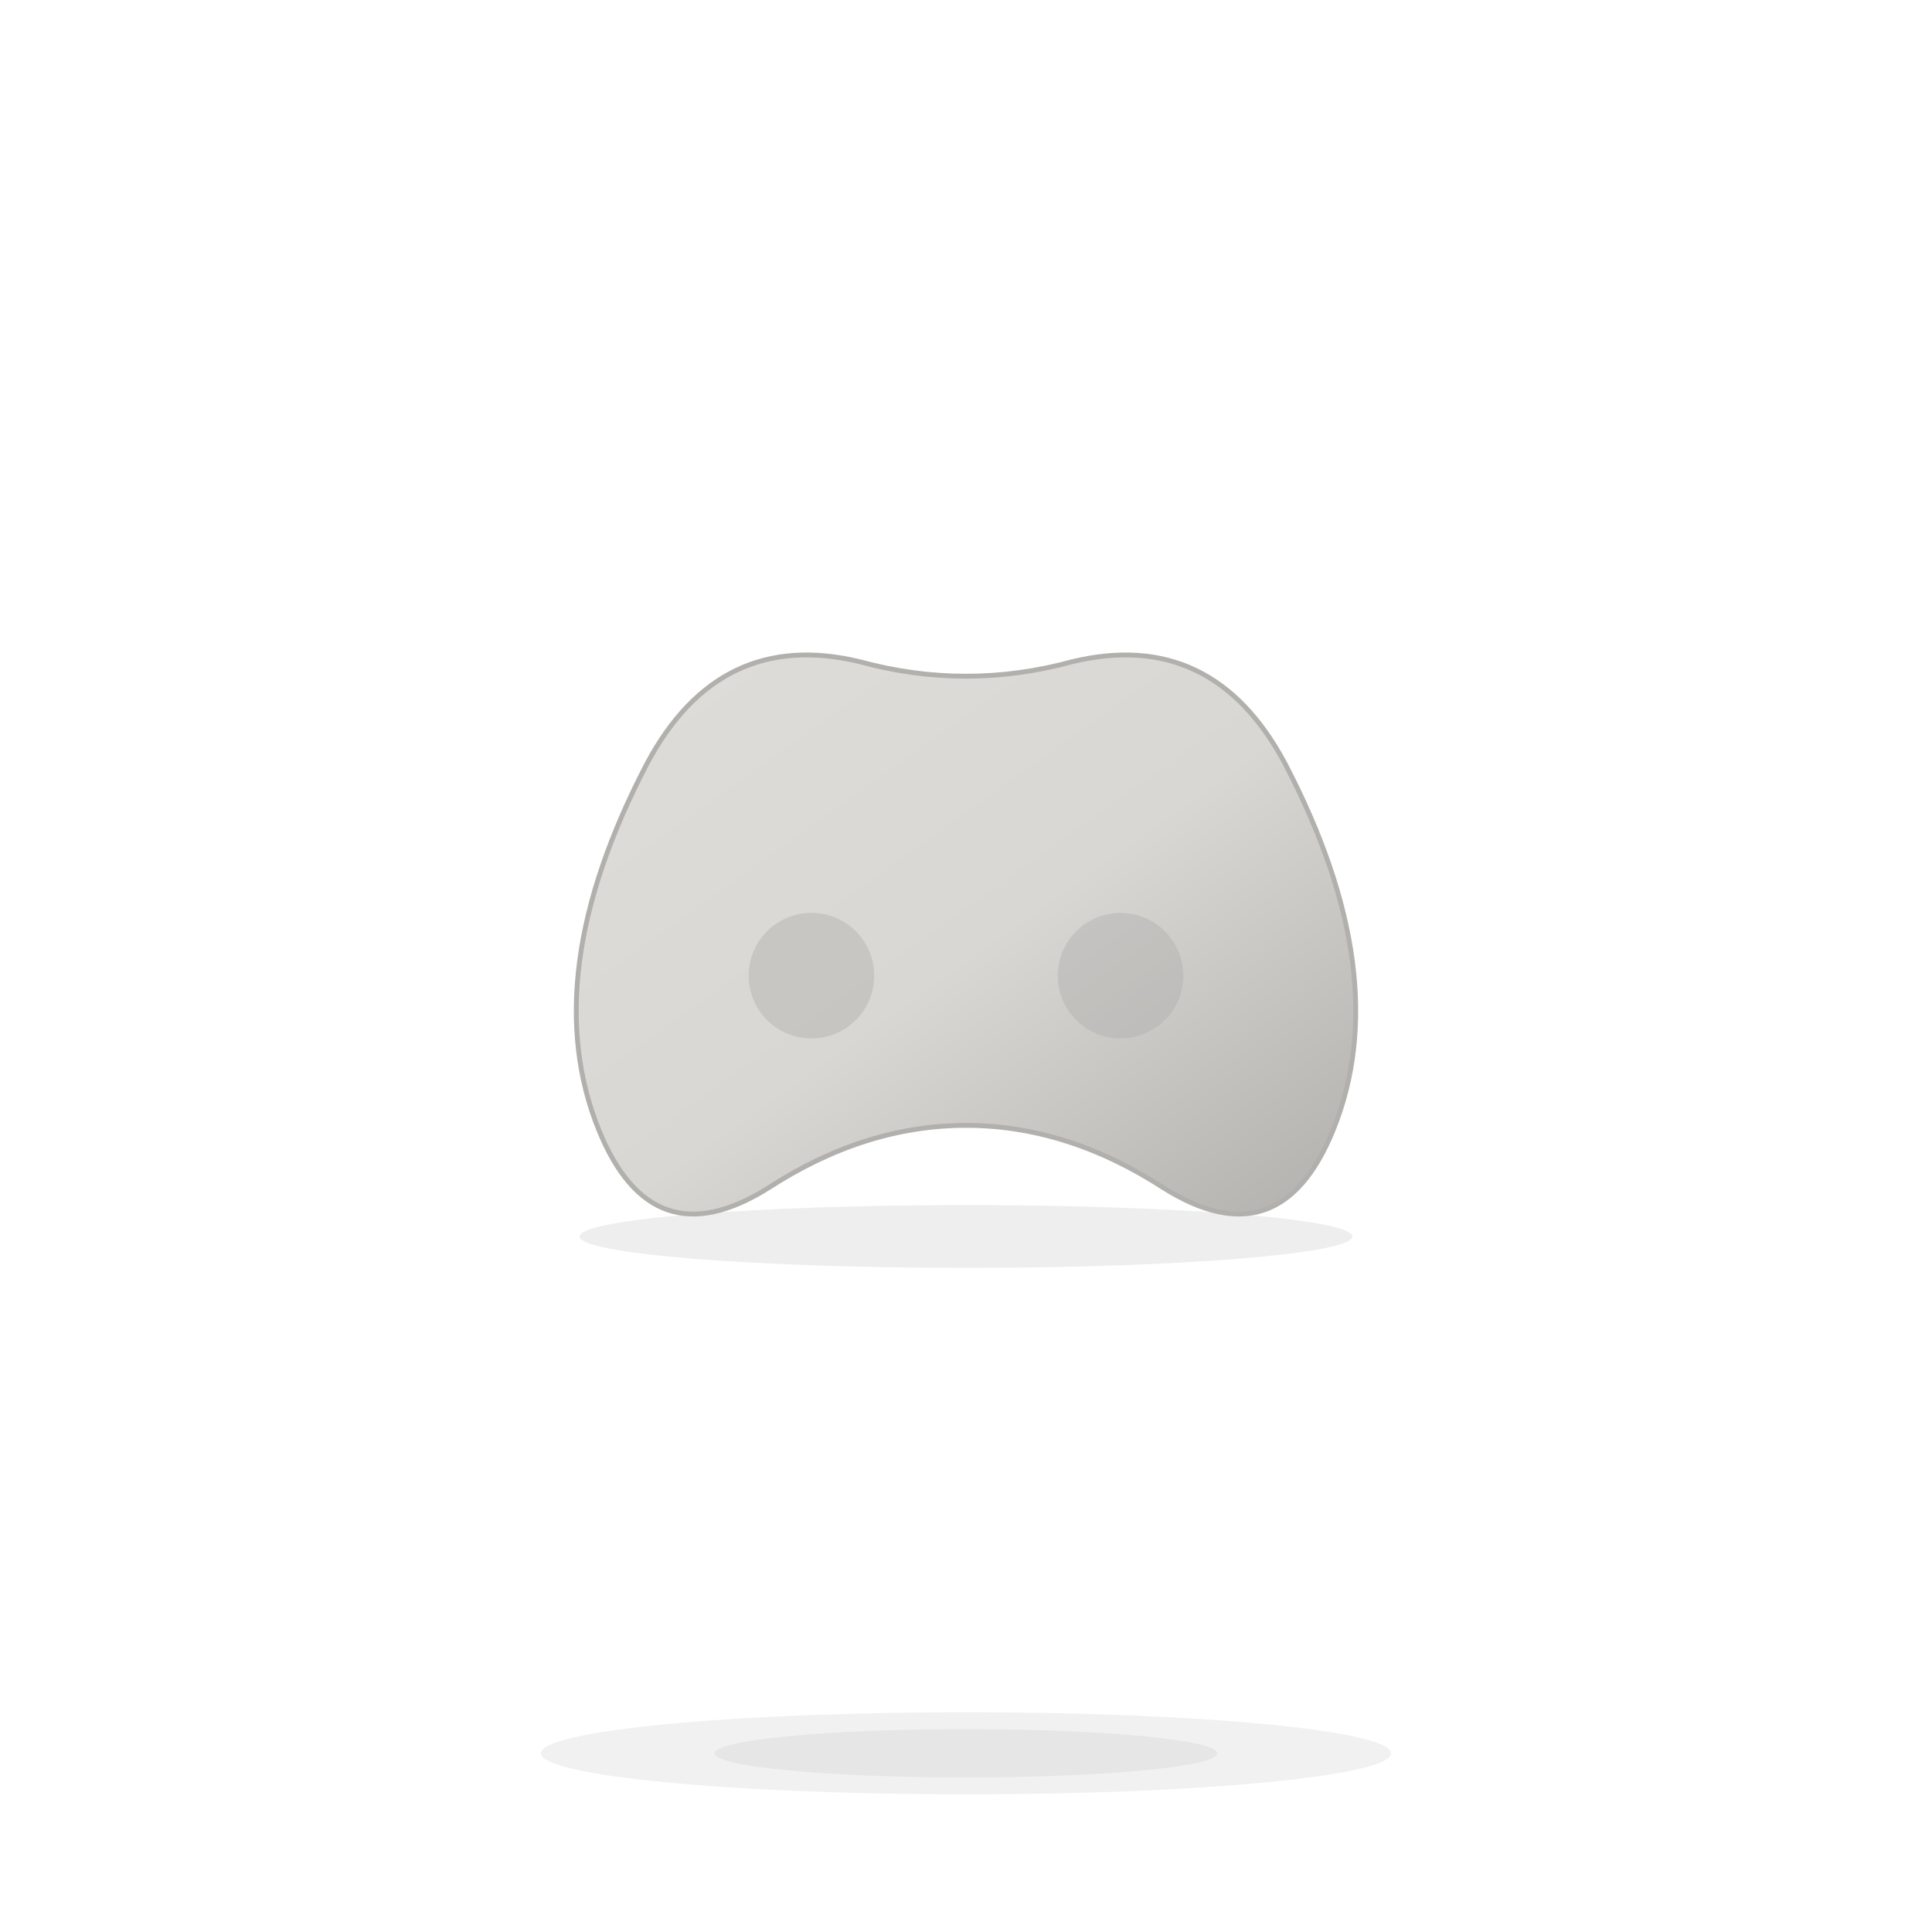
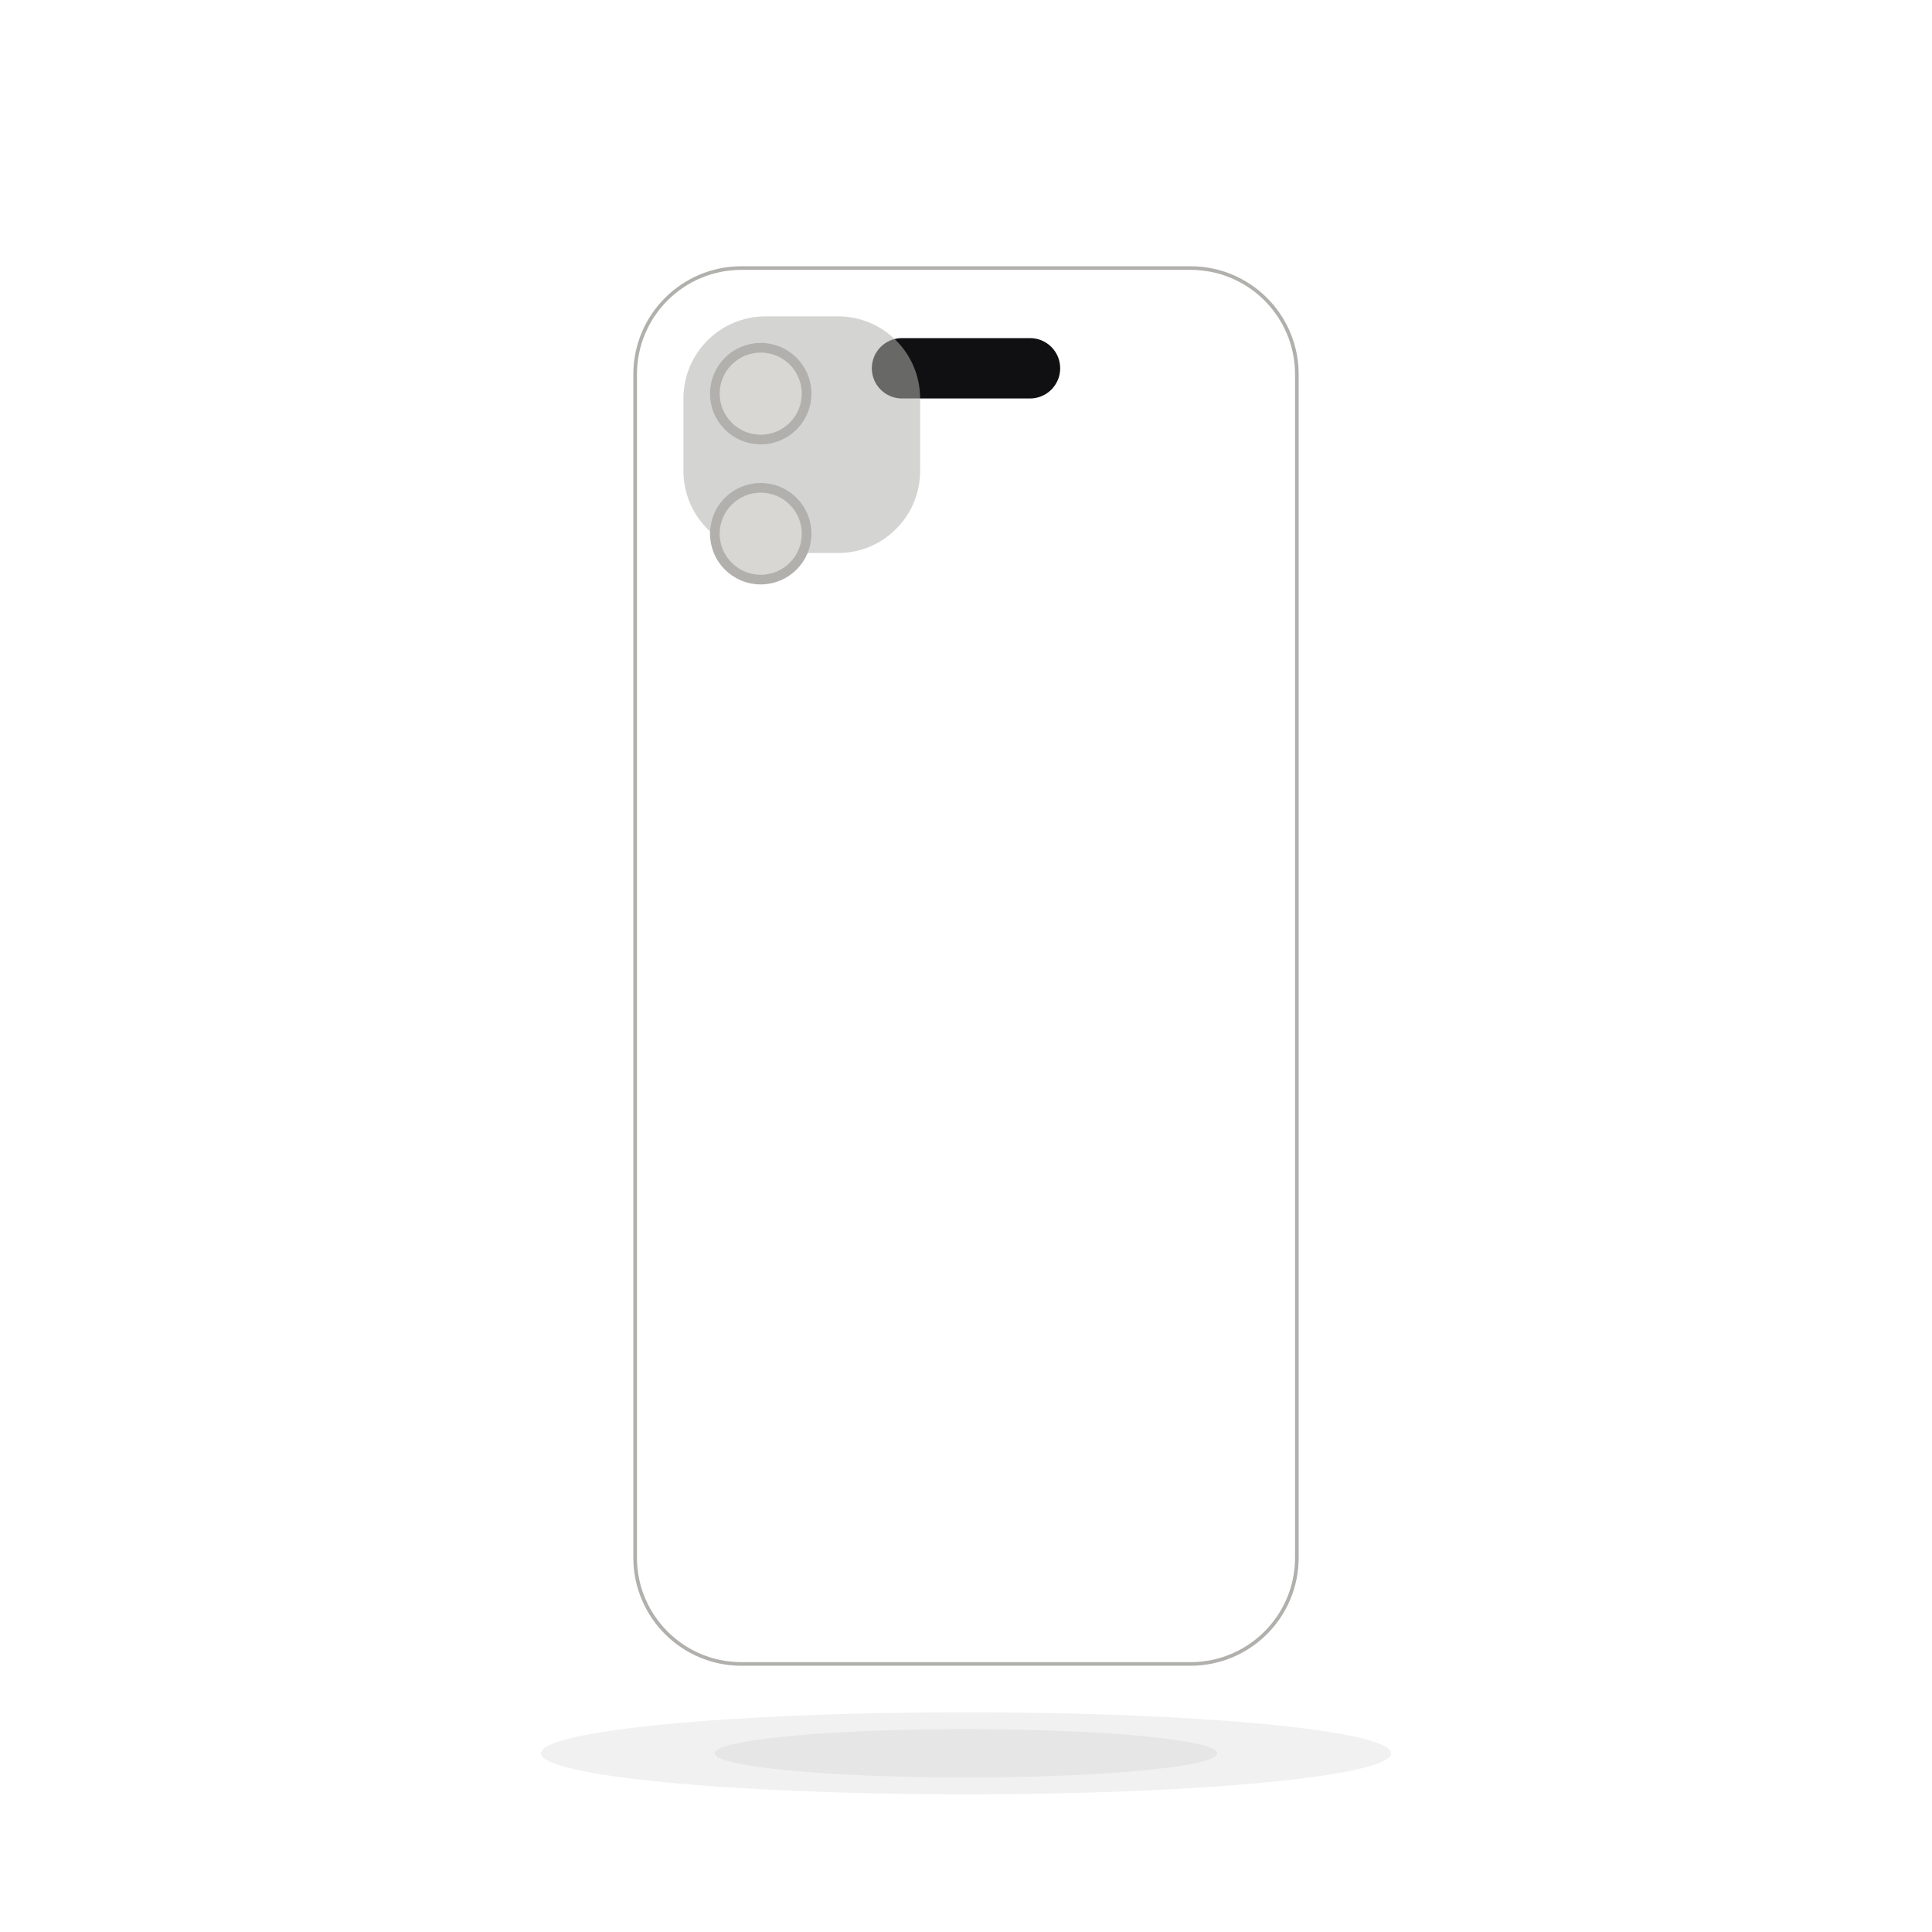
- <svg xmlns="http://www.w3.org/2000/svg" viewBox="0 0 800 800" width="800" height="800" role="img" aria-label="PS5 Pro Digital">
+ <svg xmlns="http://www.w3.org/2000/svg" viewBox="0 0 800 800" width="800" height="800" role="img" aria-label="Motorola Moto Edge 70 Fusion 256 GB">
  <rect width="800" height="800" fill="#FFFFFF" />
  <ellipse cx="400" cy="726" rx="176" ry="17" fill="#000" opacity=".055" />
  <ellipse cx="400" cy="726" rx="104" ry="10" fill="#000" opacity=".05" />
-   <defs>
-     <linearGradient id="cuerpo" x1="0" y1="0" x2="1" y2="1">
-       <stop offset="0" stop-color="#DEDDDA" />
-       <stop offset="0.52" stop-color="#D8D7D4" />
-       <stop offset="1" stop-color="#B1B0AD" />
-     </linearGradient>
-     <linearGradient id="brillo" x1="0" y1="0" x2="1" y2="1">
-       <stop offset="0" stop-color="#FFFFFF" stop-opacity=".28" />
-       <stop offset="0.42" stop-color="#FFFFFF" stop-opacity="0" />
-     </linearGradient>
-     <linearGradient id="pantalla" x1="0" y1="0" x2="0.7" y2="1">
-       <stop offset="0" stop-color="#F7F7F6" />
-       <stop offset="1" stop-color="#E3E3E1" />
-     </linearGradient>
-   </defs>
-   <ellipse cx="400" cy="512" rx="160" ry="13" fill="#000" opacity=".07" />
-   <path d="M268 316 q-46 88 -20 152 q22 54 70 24 q40 -26 82 -26 q42 0 82 26 q48 30 70 -24 q26 -64 -20 -152 q-30 -56 -88 -42 q-44 12 -88 0 q-58 -14 -88 42 z" fill="url(#cuerpo)" stroke="#B1B0AD" stroke-width="2" />
-   <circle cx="336" cy="404" r="26" fill="#B1B0AD" opacity=".45" />
-   <circle cx="464" cy="404" r="26" fill="#B1B0AD" opacity=".45" />
+   <rect x="263.0" y="111.0" width="274" height="578" rx="44" fill="url(#cuerpo)" stroke="#B1B0AD" stroke-width="1.5" />
+   <rect x="279.0" y="127.0" width="242" height="554" rx="34" fill="url(#pantalla)" />
+   <rect x="361" y="140.0" width="78" height="25" rx="12.5" fill="#101012" />
+   <rect x="283.0" y="131.0" width="98" height="98" rx="34" fill="#B1B0AD" opacity=".55" />
+   <circle cx="315.0" cy="163.0" r="19" fill="#D8D7D4" stroke="#B1B0AD" stroke-width="4" />
+   <circle cx="315.0" cy="221.0" r="19" fill="#D8D7D4" stroke="#B1B0AD" stroke-width="4" />
+   <rect x="263.0" y="111.0" width="274" height="578" rx="44" fill="url(#brillo)" />
</svg>
